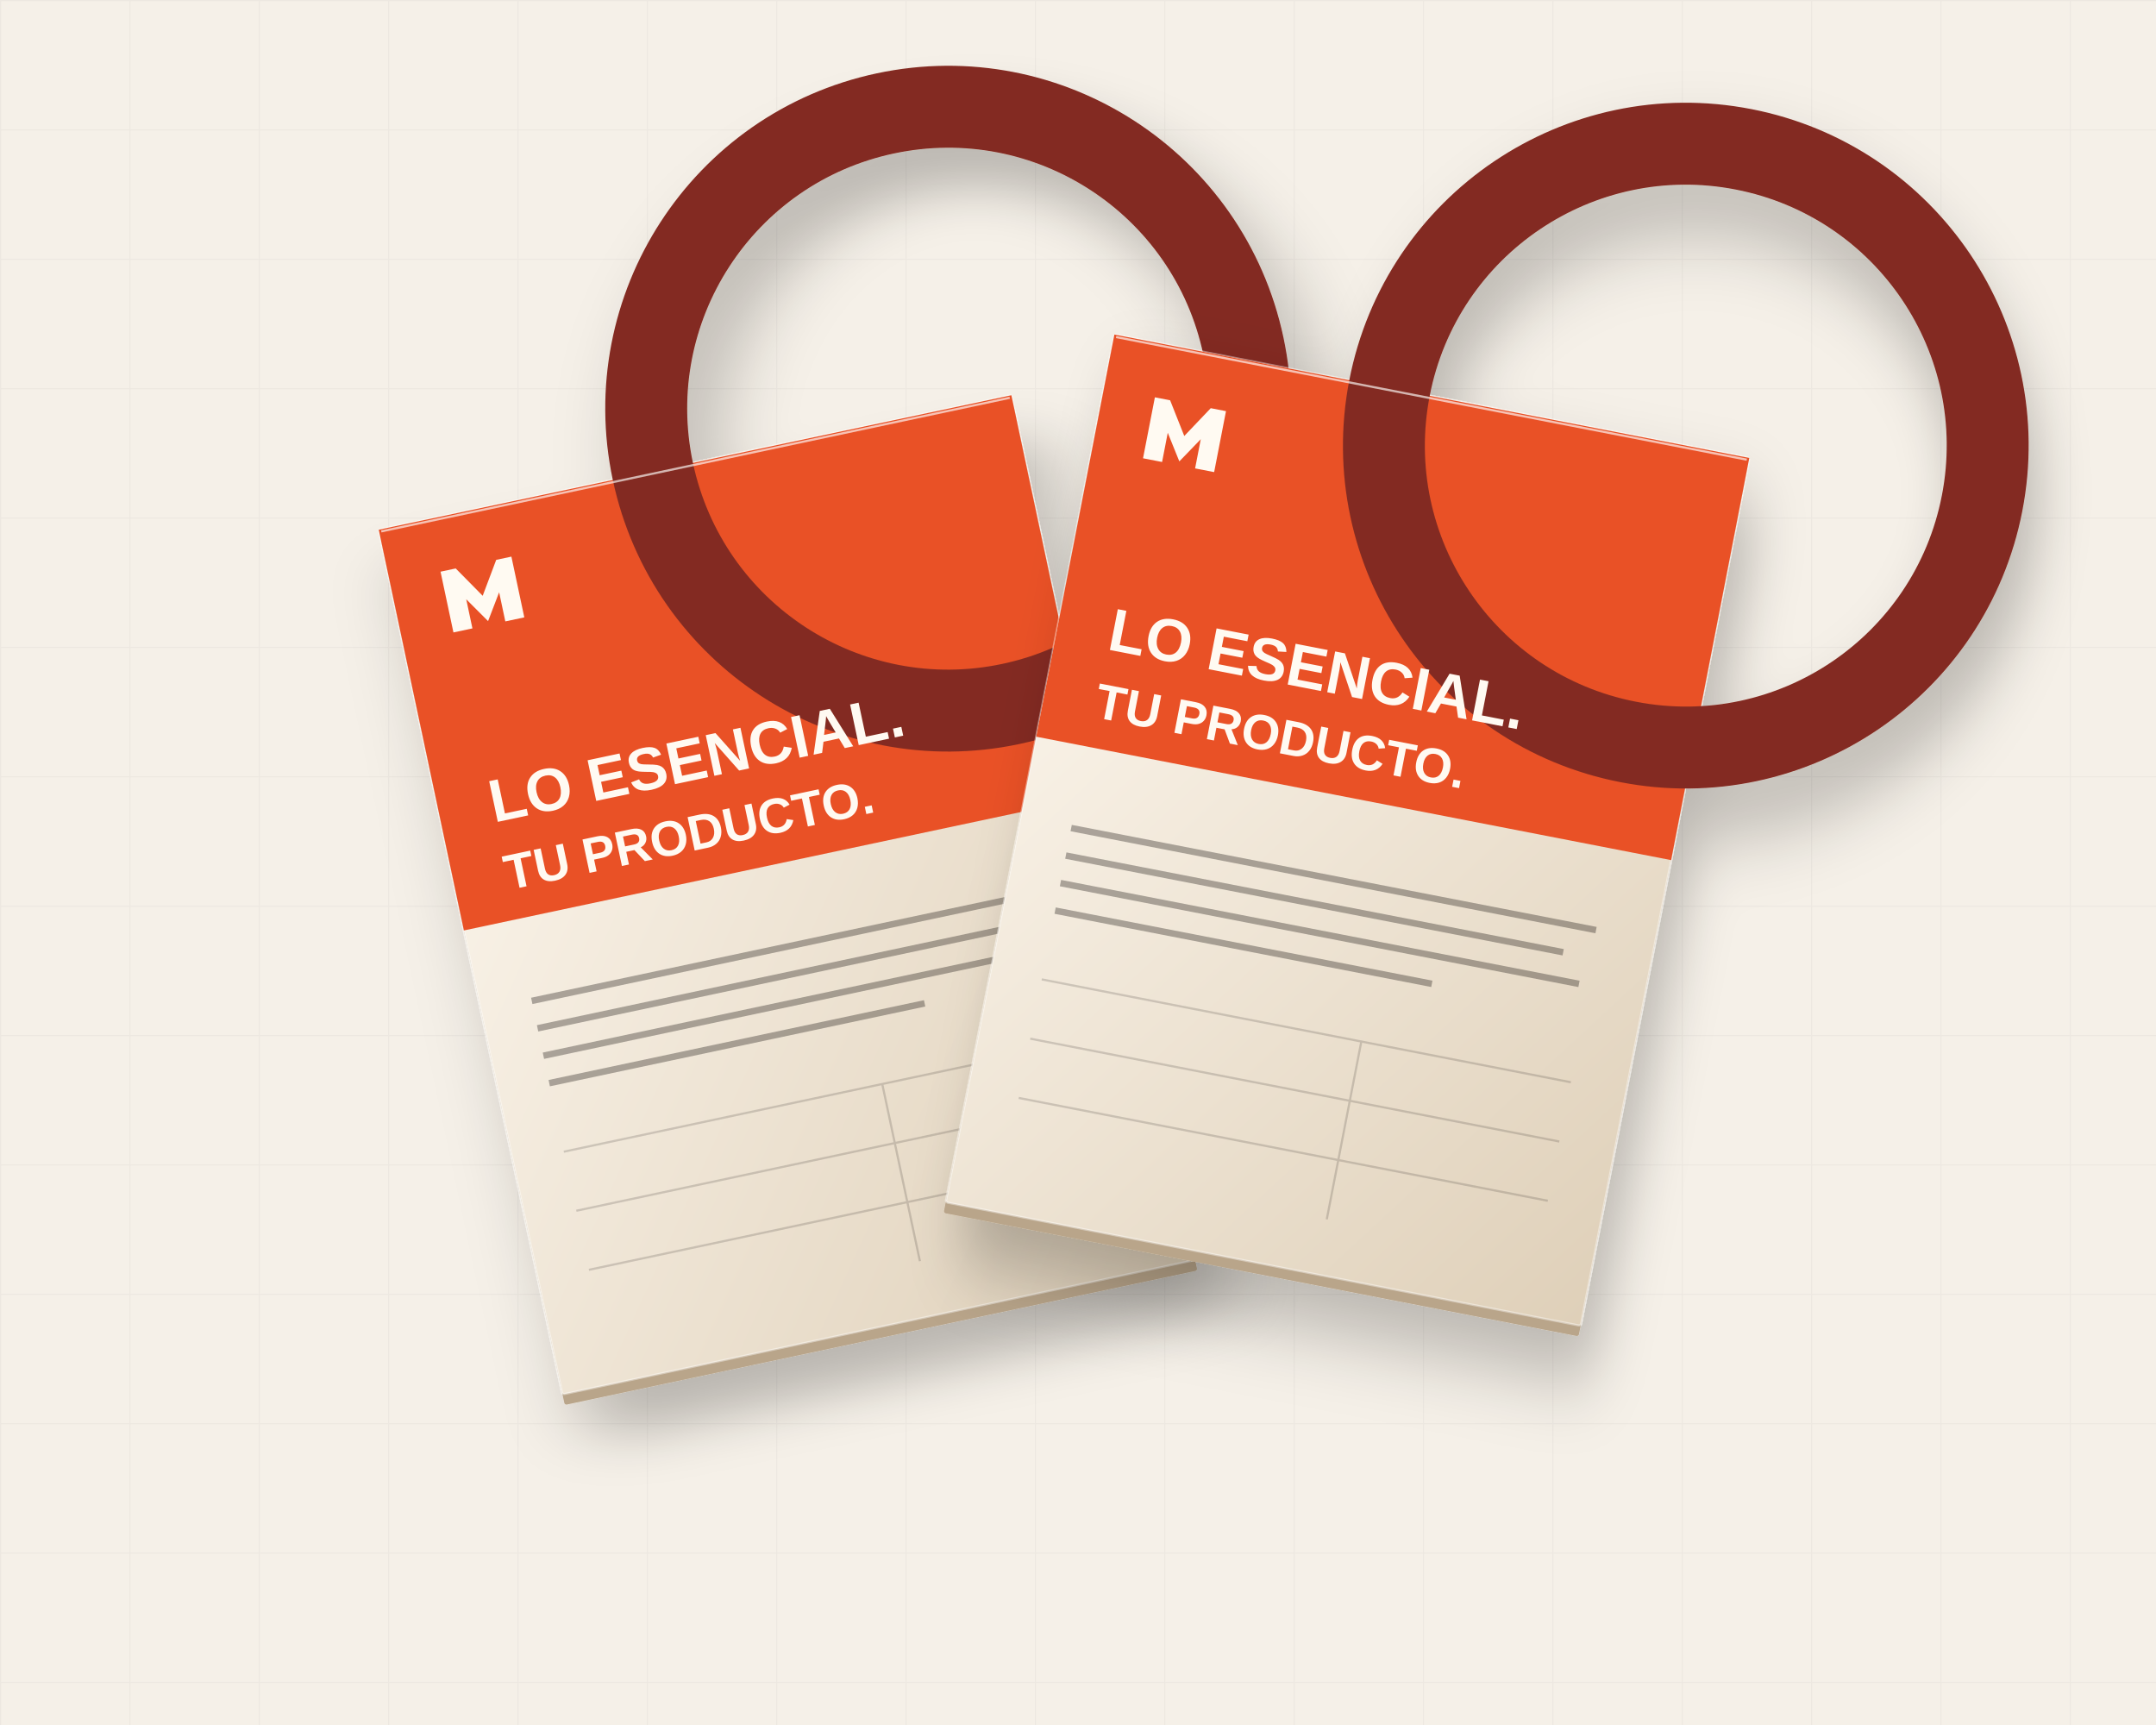
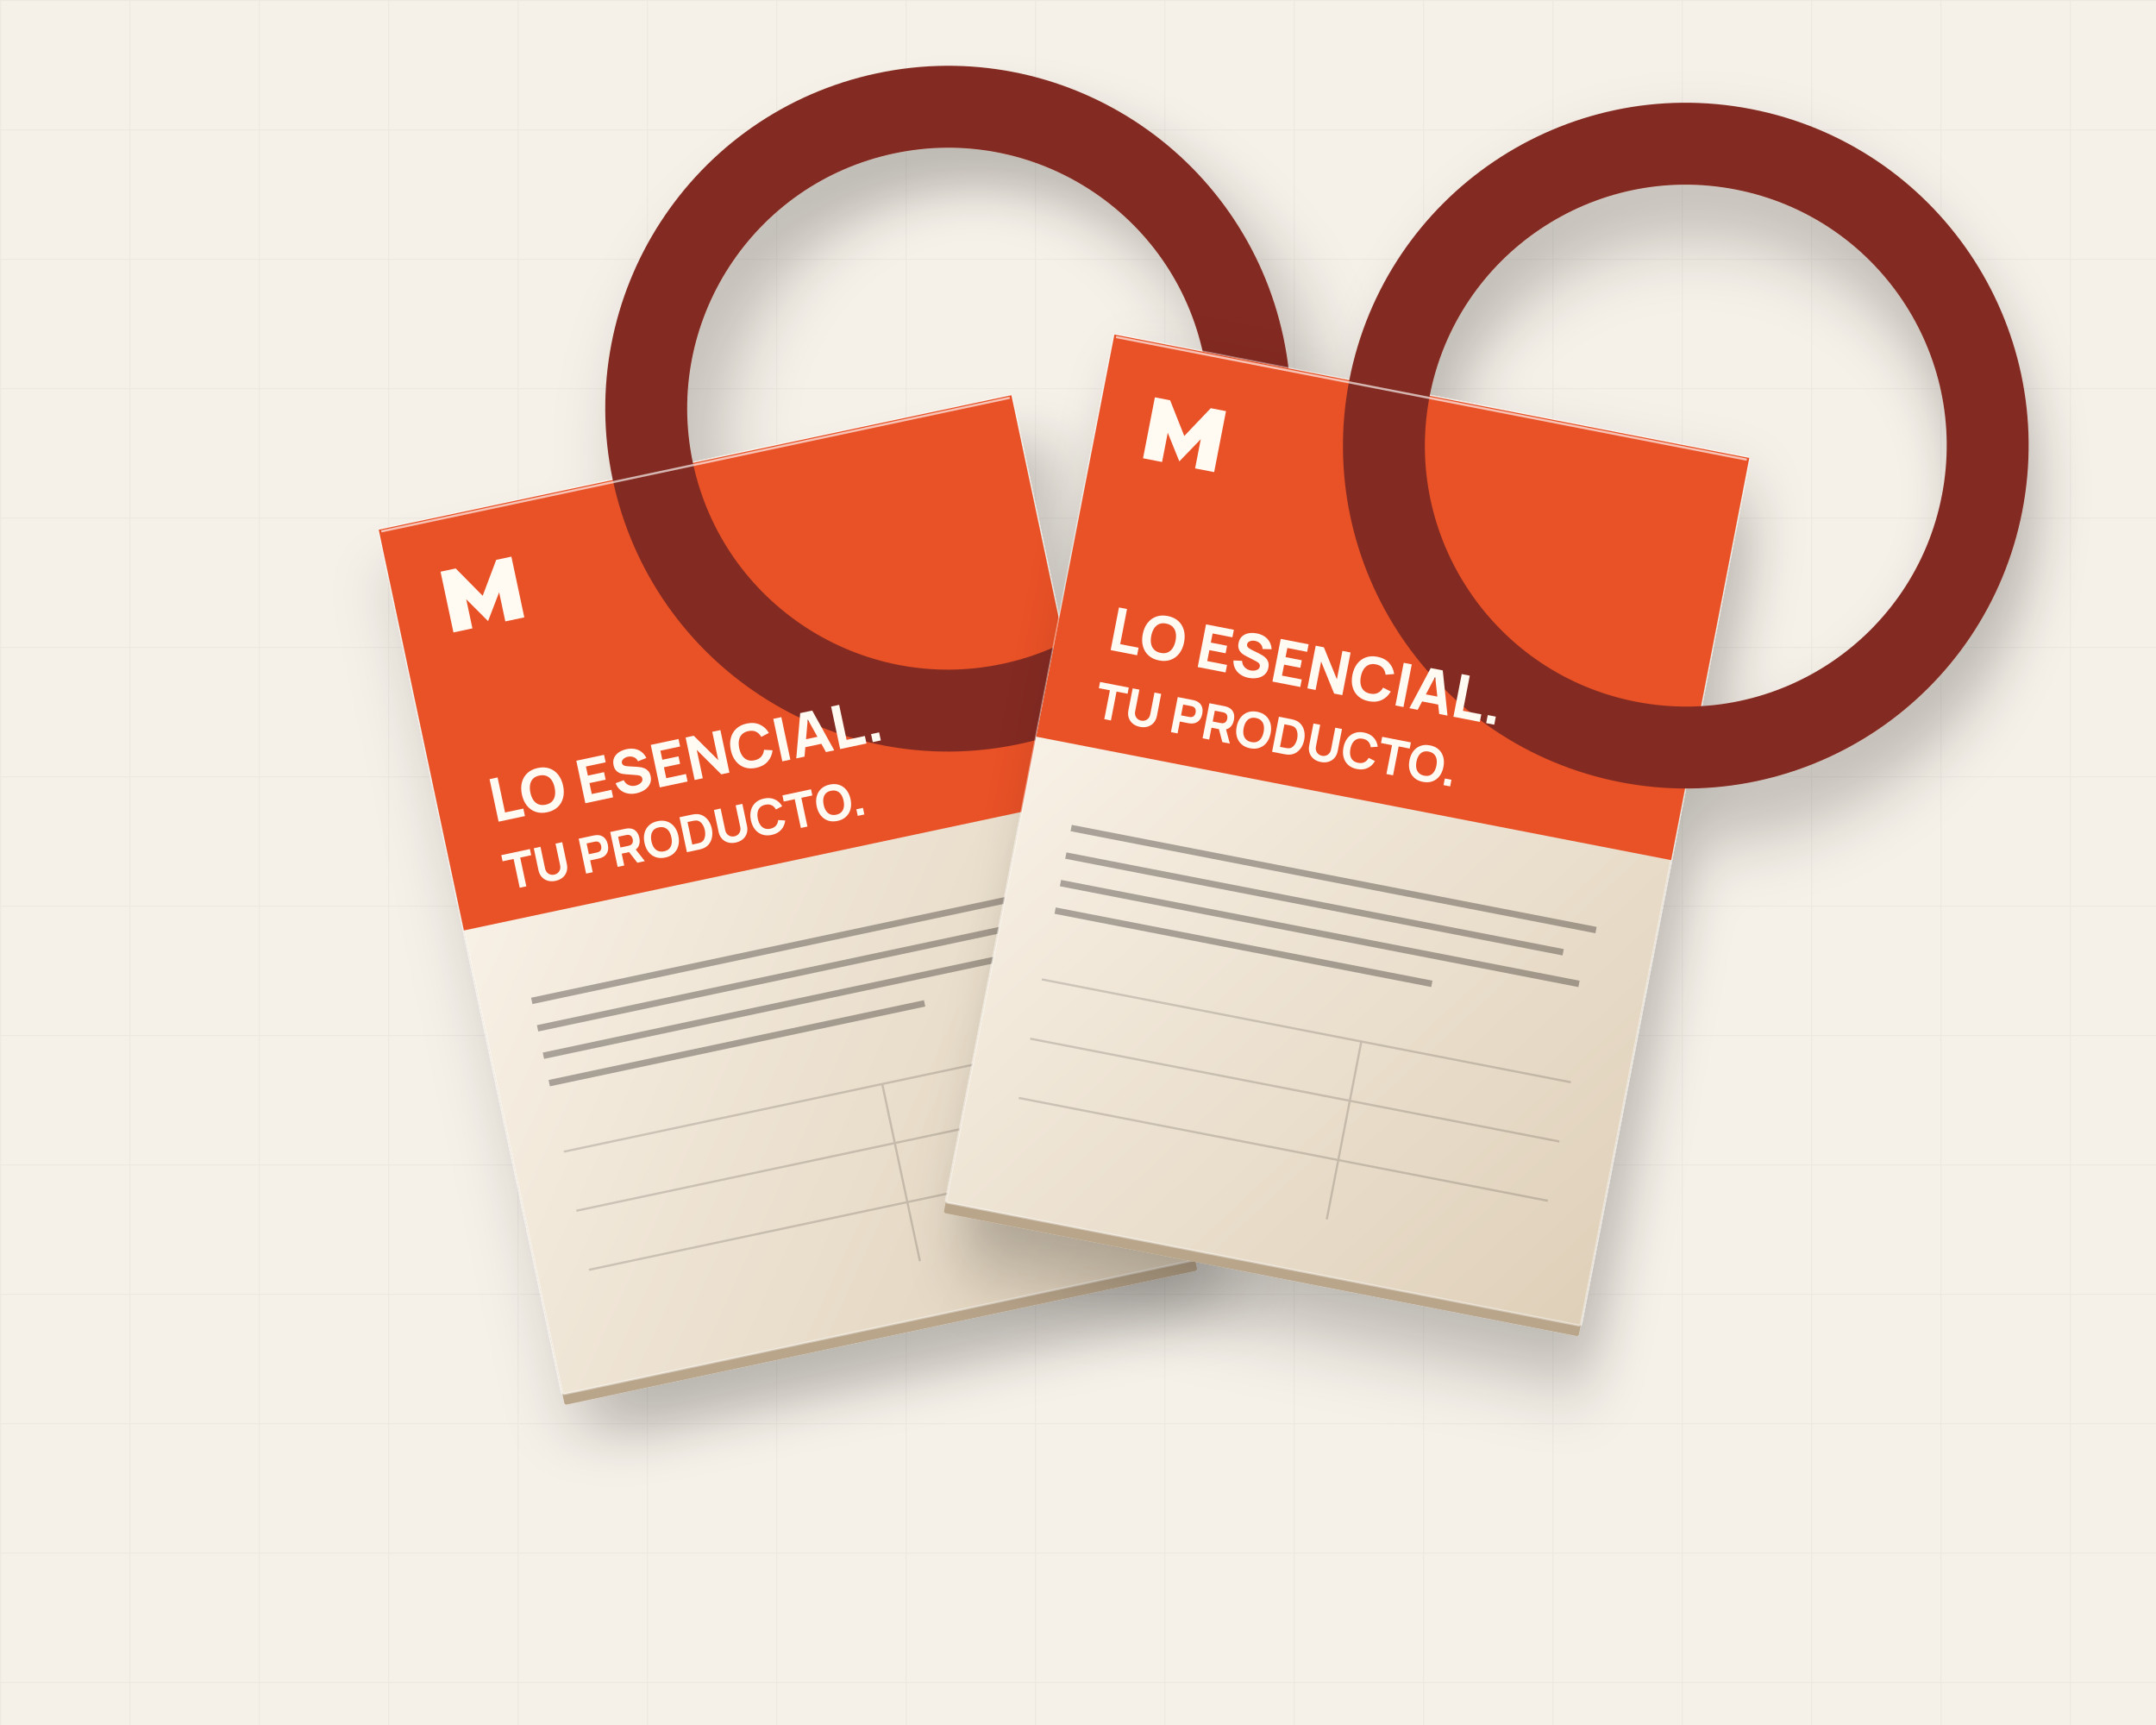
<svg xmlns="http://www.w3.org/2000/svg" viewBox="0 0 1000 800" fill="none" role="img">
  <defs>
    <linearGradient id="paper" x1="0" y1="0" x2="1" y2="1">
      <stop stop-color="#fffaf2" />
      <stop offset="1" stop-color="#dfd0b9" />
    </linearGradient>
    <linearGradient id="orange" x1="0" y1="0" x2="1" y2="1">
      <stop stop-color="#f7ba66" />
      <stop offset=".45" stop-color="#e95127" />
      <stop offset="1" stop-color="#832c20" />
    </linearGradient>
    <radialGradient id="floor">
      <stop stop-color="#dfd0b9" />
      <stop offset="1" stop-color="#f5f0e8" />
    </radialGradient>
    <filter id="shadow" x="-60%" y="-60%" width="220%" height="240%">
      <feDropShadow dx="9" dy="20" stdDeviation="15" flood-color="#191512" flood-opacity=".24" />
    </filter>
    <filter id="soft">
      <feGaussianBlur stdDeviation="16" />
    </filter>
    <pattern id="grid" width="60" height="60" patternUnits="userSpaceOnUse">
      <path d="M60 0H0v60" stroke="#191512" stroke-opacity=".035" />
    </pattern>
  </defs>
  <rect width="100%" height="100%" fill="#f5f0e8" />
  <rect width="100%" height="100%" fill="url(#grid)" />
  <g transform="translate(215 210) rotate(-12 150 205)" filter="url(#shadow)">
    <rect x="0" y="5" width="300" height="410" rx="1" fill="#b9a58a" />
    <rect width="300" height="410" rx="1" fill="url(#paper)" stroke="#ffffff" stroke-opacity=".4" />
    <rect x="0" y="0" width="300" height="190" fill="#e95127" />
    <circle cx="270" cy="0" r="140" stroke="#832c20" stroke-width="38" />
    <g transform="translate(24 25) scale(0.6)" fill="#fffaf2">
      <path d="M0 48V0h12l16 25L44 0h12v48H41V25L28 45 15 25v23Z" />
    </g>
-     <text x="24" y="144" font-family="Arial,Helvetica,sans-serif" font-size="28" fill="#fffaf2" font-weight="900">LO ESENCIAL.</text>
-     <text x="24" y="176" font-family="Arial,Helvetica,sans-serif" font-size="23" fill="#fffaf2" font-weight="900">TU PRODUCTO.</text>
+     <g transform="translate(24 144)" fill="#fffaf2" data-type-outline="true">
+       <path transform="translate(0 0) scale(0.014 -0.014)" d="M160 0L160 1440L432 1440L432 254L1052 254L1052 0Z" />
+       <path transform="translate(14.588 0) scale(0.014 -0.014)" d="M758 -30Q542 -30 385.5 64Q229 158 144.5 327Q60 496 60 720Q60 944 144.5 1113Q229 1282 385.5 1376Q542 1470 758 1470Q974 1470 1130.5 1376Q1287 1282 1371.5 1113Q1456 944 1456 720Q1456 496 1371.5 327Q1287 158 1130.5 64Q974 -30 758 -30ZM758 226Q895 224 986 285Q1077 346 1122.5 458Q1168 570 1168 720Q1168 870 1122.5 980Q1077 1090 986 1151Q895 1212 758 1214Q621 1216 530 1155Q439 1094 393.5 982Q348 870 348 720Q348 570 393.5 460Q439 350 530 289Q621 228 758 226Z" />
+       <path transform="translate(41.412 0) scale(0.014 -0.014)" d="M140 0L140 1440L1080 1440L1080 1186L412 1186L412 878L960 878L960 624L412 624L412 254L1080 254L1080 0Z" />
+       <path transform="translate(57.932 0) scale(0.014 -0.014)" d="M684 -30Q524 -30 395.5 26.5Q267 83 184.5 188.5Q102 294 80 440L364 482Q394 358 488 291Q582 224 702 224Q769 224 832 245Q895 266 935.5 307Q976 348 976 408Q976 430 969.5 450.5Q963 471 948 489Q933 507 905.5 523Q878 539 836 552L462 662Q420 674 364.5 696Q309 718 257 759Q205 800 170.5 867.5Q136 935 136 1038Q136 1183 209 1279Q282 1375 404 1422Q526 1469 674 1468Q823 1466 940 1417Q1057 1368 1136 1274.5Q1215 1181 1250 1046L956 996Q940 1066 897 1114Q854 1162 794.5 1187Q735 1212 670 1214Q606 1216 549.5 1196.5Q493 1177 457.5 1140Q422 1103 422 1052Q422 1005 451 975.5Q480 946 524 928Q568 910 614 898L864 830Q920 815 988 790.5Q1056 766 1118.5 722.5Q1181 679 1221.5 608Q1262 537 1262 428Q1262 312 1213.5 225.5Q1165 139 1083 82.5Q1001 26 897.5 -2Q794 -30 684 -30Z" />
+       <path transform="translate(76.72 0) scale(0.014 -0.014)" d="M140 0L140 1440L1080 1440L1080 1186L412 1186L412 878L960 878L960 624L412 624L412 254L1080 254L1080 0Z" />
+       <path transform="translate(93.24 0) scale(0.014 -0.014)" d="M140 0L140 1440L416 1440L1042 480L1042 1440L1318 1440L1318 0L1042 0L416 960L416 0Z" />
+       <path transform="translate(113.652 0) scale(0.014 -0.014)" d="M758 -30Q542 -30 385.5 64Q229 158 144.5 327Q60 496 60 720Q60 944 144.5 1113Q229 1282 385.5 1376Q542 1470 758 1470Q1006 1470 1174.5 1347Q1343 1224 1412 1014L1138 938Q1098 1069 1003 1141.5Q908 1214 758 1214Q621 1214 529.5 1153Q438 1092 392 981Q346 870 346 720Q346 570 392 459Q438 348 529.5 287Q621 226 758 226Q908 226 1003 299Q1098 372 1138 502L1412 426Q1343 216 1174.5 93Q1006 -30 758 -30Z" />
+       <path transform="translate(134.54 0) scale(0.014 -0.014)" d="M160 0L160 1440L432 1440L432 0Z" />
+       <path transform="translate(142.828 0) scale(0.014 -0.014)" d="M40 0L480 1440L886 1440L1326 0L1046 0L654 1270L706 1270L320 0ZM304 300L304 554L1064 554L1064 300Z" />
+       <path transform="translate(161.952 0) scale(0.014 -0.014)" d="M160 0L160 1440L432 1440L432 254L1052 254L1052 0Z" />
+       <path transform="translate(177.1 0) scale(0.014 -0.014)" d="M184 0L184 272L456 272L456 0Z" />
+     </g>
+     <g transform="translate(24 176)" fill="#fffaf2" data-type-outline="true">
+       <path transform="translate(0 0) scale(0.0115 -0.0115)" d="M474 0L474 1186L20 1186L20 1440L1200 1440L1200 1186L746 1186L746 0Z" />
+       <path transform="translate(14.03 0) scale(0.0115 -0.0115)" d="M726 -30Q552 -30 420 40.5Q288 111 214 239Q140 367 140 540L140 1438L416 1440L416 542Q416 471 440 413Q464 355 506.5 313Q549 271 605.5 248.5Q662 226 726 226Q792 226 848.5 249Q905 272 947 314Q989 356 1012.5 414Q1036 472 1036 542L1036 1440L1312 1440L1312 540Q1312 367 1238 239Q1164 111 1032 40.5Q900 -30 726 -30Z" />
+       <path transform="translate(35.328 0) scale(0.0115 -0.0115)" d="M140 0L140 1440L748 1440Q769 1440 804.5 1438.5Q840 1437 868 1432Q997 1412 1079.5 1347Q1162 1282 1201 1183.5Q1240 1085 1240 964Q1240 843 1200.5 744.5Q1161 646 1078.5 581Q996 516 868 496Q840 492 804 490Q768 488 748 488L412 488L412 0ZM412 742L736 742Q757 742 782 744Q807 746 828 752Q883 767 913 802.5Q943 838 954.5 881.5Q966 925 966 964Q966 1003 954.5 1046.5Q943 1090 913 1125.5Q883 1161 828 1176Q807 1182 782 1184Q757 1186 736 1186L412 1186Z" />
+       <path transform="translate(50.278 0) scale(0.0115 -0.0115)" d="M140 0L140 1440L748 1440Q769 1440 804.5 1438.5Q840 1437 868 1432Q997 1412 1079.5 1347Q1162 1282 1201 1183.5Q1240 1085 1240 964Q1240 783 1150 654.5Q1060 526 868 496L748 488L412 488L412 0ZM952 0L668 586L948 640L1260 0ZM412 742L736 742Q757 742 782 744Q807 746 828 752Q883 767 913 802.5Q943 838 954.5 881.5Q966 925 966 964Q966 1003 954.5 1046.5Q943 1090 913 1125.5Q883 1161 828 1176Q807 1182 782 1184Q757 1186 736 1186L412 1186Z" />
+       <path transform="translate(65.688 0) scale(0.0115 -0.0115)" d="M758 -30Q542 -30 385.5 64Q229 158 144.5 327Q60 496 60 720Q60 944 144.5 1113Q229 1282 385.5 1376Q542 1470 758 1470Q974 1470 1130.5 1376Q1287 1282 1371.5 1113Q1456 944 1456 720Q1456 496 1371.5 327Q1287 158 1130.5 64Q974 -30 758 -30ZM758 226Q895 224 986 285Q1077 346 1122.5 458Q1168 570 1168 720Q1168 870 1122.5 980Q1077 1090 986 1151Q895 1212 758 1214Q621 1216 530 1155Q439 1094 393.5 982Q348 870 348 720Q348 570 393.5 460Q439 350 530 289Q621 228 758 226Z" />
+       <path transform="translate(83.122 0) scale(0.0115 -0.0115)" d="M140 0L140 1440L606 1440Q623 1440 676 1439Q729 1438 778 1432Q952 1411 1073 1311Q1194 1211 1257 1057Q1320 903 1320 720Q1320 537 1257 383Q1194 229 1073 129Q952 29 778 8Q729 2 676 1Q623 0 606 0ZM416 256L606 256Q633 256 679 257.5Q725 259 762 266Q856 285 915.5 354Q975 423 1003.5 520Q1032 617 1032 720Q1032 828 1002.5 925Q973 1022 913 1089Q853 1156 762 1174Q725 1182 679 1183Q633 1184 606 1184L416 1184Z" />
+       <path transform="translate(99.452 0) scale(0.0115 -0.0115)" d="M726 -30Q552 -30 420 40.5Q288 111 214 239Q140 367 140 540L140 1438L416 1440L416 542Q416 471 440 413Q464 355 506.5 313Q549 271 605.5 248.5Q662 226 726 226Q792 226 848.5 249Q905 272 947 314Q989 356 1012.5 414Q1036 472 1036 542L1036 1440L1312 1440L1312 540Q1312 367 1238 239Q1164 111 1032 40.5Q900 -30 726 -30Z" />
+       <path transform="translate(116.15 0) scale(0.0115 -0.0115)" d="M758 -30Q542 -30 385.5 64Q229 158 144.5 327Q60 496 60 720Q60 944 144.5 1113Q229 1282 385.5 1376Q542 1470 758 1470Q1006 1470 1174.5 1347Q1343 1224 1412 1014L1138 938Q1098 1069 1003 1141.5Q908 1214 758 1214Q621 1214 529.5 1153Q438 1092 392 981Q346 870 346 720Q346 570 392 459Q438 348 529.5 287Q621 226 758 226Q908 226 1003 299Q1098 372 1138 502L1412 426Q1343 216 1174.5 93Q1006 -30 758 -30Z" />
+       <path transform="translate(133.308 0) scale(0.0115 -0.0115)" d="M474 0L474 1186L20 1186L20 1440L1200 1440L1200 1186L746 1186L746 0Z" />
+       <path transform="translate(147.338 0) scale(0.0115 -0.0115)" d="M758 -30Q542 -30 385.5 64Q229 158 144.5 327Q60 496 60 720Q60 944 144.5 1113Q229 1282 385.5 1376Q542 1470 758 1470Q974 1470 1130.5 1376Q1287 1282 1371.5 1113Q1456 944 1456 720Q1456 496 1371.5 327Q1287 158 1130.5 64Q974 -30 758 -30ZM758 226Q895 224 986 285Q1077 346 1122.5 458Q1168 570 1168 720Q1168 870 1122.5 980Q1077 1090 986 1151Q895 1212 758 1214Q621 1216 530 1155Q439 1094 393.5 982Q348 870 348 720Q348 570 393.5 460Q439 350 530 289Q621 228 758 226Z" />
+       <path transform="translate(163.622 0) scale(0.0115 -0.0115)" d="M184 0L184 272L456 272L456 0Z" />
+     </g>
    <rect x="24" y="227" width="248" height="3" fill="#191512" opacity=".34" />
    <rect x="24" y="240" width="235" height="3" fill="#191512" opacity=".34" />
    <rect x="24" y="253" width="245" height="3" fill="#191512" opacity=".34" />
    <rect x="24" y="266" width="178" height="3" fill="#191512" opacity=".34" />
    <g stroke="#191512" stroke-opacity=".17">
      <path d="M24 300h250M24 328h250M24 356h250M175 300v84" />
    </g>
    <path d="M1 1H299" stroke="#fff" stroke-opacity=".65" />
  </g>
  <g transform="translate(475 180) rotate(11 150 205)" filter="url(#shadow)">
    <rect x="0" y="5" width="300" height="410" rx="1" fill="#b9a58a" />
    <rect width="300" height="410" rx="1" fill="url(#paper)" stroke="#ffffff" stroke-opacity=".4" />
    <rect x="0" y="0" width="300" height="190" fill="#e95127" />
    <circle cx="270" cy="0" r="140" stroke="#832c20" stroke-width="38" />
    <g transform="translate(24 25) scale(0.6)" fill="#fffaf2">
      <path d="M0 48V0h12l16 25L44 0h12v48H41V25L28 45 15 25v23Z" />
    </g>
-     <text x="24" y="144" font-family="Arial,Helvetica,sans-serif" font-size="28" fill="#fffaf2" font-weight="900">LO ESENCIAL.</text>
-     <text x="24" y="176" font-family="Arial,Helvetica,sans-serif" font-size="23" fill="#fffaf2" font-weight="900">TU PRODUCTO.</text>
+     <g transform="translate(24 144)" fill="#fffaf2" data-type-outline="true">
+       <path transform="translate(0 0) scale(0.014 -0.014)" d="M160 0L160 1440L432 1440L432 254L1052 254L1052 0Z" />
+       <path transform="translate(14.588 0) scale(0.014 -0.014)" d="M758 -30Q542 -30 385.5 64Q229 158 144.5 327Q60 496 60 720Q60 944 144.5 1113Q229 1282 385.5 1376Q542 1470 758 1470Q974 1470 1130.5 1376Q1287 1282 1371.5 1113Q1456 944 1456 720Q1456 496 1371.5 327Q1287 158 1130.5 64Q974 -30 758 -30ZM758 226Q895 224 986 285Q1077 346 1122.5 458Q1168 570 1168 720Q1168 870 1122.5 980Q1077 1090 986 1151Q895 1212 758 1214Q621 1216 530 1155Q439 1094 393.5 982Q348 870 348 720Q348 570 393.5 460Q439 350 530 289Q621 228 758 226Z" />
+       <path transform="translate(41.412 0) scale(0.014 -0.014)" d="M140 0L140 1440L1080 1440L1080 1186L412 1186L412 878L960 878L960 624L412 624L412 254L1080 254L1080 0Z" />
+       <path transform="translate(57.932 0) scale(0.014 -0.014)" d="M684 -30Q524 -30 395.5 26.5Q267 83 184.5 188.5Q102 294 80 440L364 482Q394 358 488 291Q582 224 702 224Q769 224 832 245Q895 266 935.5 307Q976 348 976 408Q976 430 969.5 450.5Q963 471 948 489Q933 507 905.5 523Q878 539 836 552L462 662Q420 674 364.5 696Q309 718 257 759Q205 800 170.5 867.5Q136 935 136 1038Q136 1183 209 1279Q282 1375 404 1422Q526 1469 674 1468Q823 1466 940 1417Q1057 1368 1136 1274.5Q1215 1181 1250 1046L956 996Q940 1066 897 1114Q854 1162 794.5 1187Q735 1212 670 1214Q606 1216 549.5 1196.5Q493 1177 457.5 1140Q422 1103 422 1052Q422 1005 451 975.5Q480 946 524 928Q568 910 614 898L864 830Q920 815 988 790.5Q1056 766 1118.5 722.5Q1181 679 1221.5 608Q1262 537 1262 428Q1262 312 1213.5 225.5Q1165 139 1083 82.5Q1001 26 897.5 -2Q794 -30 684 -30Z" />
+       <path transform="translate(76.72 0) scale(0.014 -0.014)" d="M140 0L140 1440L1080 1440L1080 1186L412 1186L412 878L960 878L960 624L412 624L412 254L1080 254L1080 0Z" />
+       <path transform="translate(93.24 0) scale(0.014 -0.014)" d="M140 0L140 1440L416 1440L1042 480L1042 1440L1318 1440L1318 0L1042 0L416 960L416 0Z" />
+       <path transform="translate(113.652 0) scale(0.014 -0.014)" d="M758 -30Q542 -30 385.5 64Q229 158 144.5 327Q60 496 60 720Q60 944 144.5 1113Q229 1282 385.5 1376Q542 1470 758 1470Q1006 1470 1174.5 1347Q1343 1224 1412 1014L1138 938Q1098 1069 1003 1141.5Q908 1214 758 1214Q621 1214 529.5 1153Q438 1092 392 981Q346 870 346 720Q346 570 392 459Q438 348 529.5 287Q621 226 758 226Q908 226 1003 299Q1098 372 1138 502L1412 426Q1343 216 1174.5 93Q1006 -30 758 -30Z" />
+       <path transform="translate(134.54 0) scale(0.014 -0.014)" d="M160 0L160 1440L432 1440L432 0Z" />
+       <path transform="translate(142.828 0) scale(0.014 -0.014)" d="M40 0L480 1440L886 1440L1326 0L1046 0L654 1270L706 1270L320 0ZM304 300L304 554L1064 554L1064 300Z" />
+       <path transform="translate(161.952 0) scale(0.014 -0.014)" d="M160 0L160 1440L432 1440L432 254L1052 254L1052 0Z" />
+       <path transform="translate(177.1 0) scale(0.014 -0.014)" d="M184 0L184 272L456 272L456 0Z" />
+     </g>
+     <g transform="translate(24 176)" fill="#fffaf2" data-type-outline="true">
+       <path transform="translate(0 0) scale(0.0115 -0.0115)" d="M474 0L474 1186L20 1186L20 1440L1200 1440L1200 1186L746 1186L746 0Z" />
+       <path transform="translate(14.03 0) scale(0.0115 -0.0115)" d="M726 -30Q552 -30 420 40.5Q288 111 214 239Q140 367 140 540L140 1438L416 1440L416 542Q416 471 440 413Q464 355 506.5 313Q549 271 605.5 248.5Q662 226 726 226Q792 226 848.5 249Q905 272 947 314Q989 356 1012.5 414Q1036 472 1036 542L1036 1440L1312 1440L1312 540Q1312 367 1238 239Q1164 111 1032 40.5Q900 -30 726 -30Z" />
+       <path transform="translate(35.328 0) scale(0.0115 -0.0115)" d="M140 0L140 1440L748 1440Q769 1440 804.5 1438.5Q840 1437 868 1432Q997 1412 1079.5 1347Q1162 1282 1201 1183.5Q1240 1085 1240 964Q1240 843 1200.5 744.5Q1161 646 1078.5 581Q996 516 868 496Q840 492 804 490Q768 488 748 488L412 488L412 0ZM412 742L736 742Q757 742 782 744Q807 746 828 752Q883 767 913 802.5Q943 838 954.5 881.5Q966 925 966 964Q966 1003 954.5 1046.5Q943 1090 913 1125.5Q883 1161 828 1176Q807 1182 782 1184Q757 1186 736 1186L412 1186Z" />
+       <path transform="translate(50.278 0) scale(0.0115 -0.0115)" d="M140 0L140 1440L748 1440Q769 1440 804.5 1438.5Q840 1437 868 1432Q997 1412 1079.5 1347Q1162 1282 1201 1183.5Q1240 1085 1240 964Q1240 783 1150 654.5Q1060 526 868 496L748 488L412 488L412 0ZM952 0L668 586L948 640L1260 0ZM412 742L736 742Q757 742 782 744Q807 746 828 752Q883 767 913 802.5Q943 838 954.5 881.5Q966 925 966 964Q966 1003 954.5 1046.5Q943 1090 913 1125.5Q883 1161 828 1176Q807 1182 782 1184Q757 1186 736 1186L412 1186Z" />
+       <path transform="translate(65.688 0) scale(0.0115 -0.0115)" d="M758 -30Q542 -30 385.5 64Q229 158 144.5 327Q60 496 60 720Q60 944 144.5 1113Q229 1282 385.5 1376Q542 1470 758 1470Q974 1470 1130.5 1376Q1287 1282 1371.5 1113Q1456 944 1456 720Q1456 496 1371.5 327Q1287 158 1130.5 64Q974 -30 758 -30ZM758 226Q895 224 986 285Q1077 346 1122.5 458Q1168 570 1168 720Q1168 870 1122.5 980Q1077 1090 986 1151Q895 1212 758 1214Q621 1216 530 1155Q439 1094 393.5 982Q348 870 348 720Q348 570 393.5 460Q439 350 530 289Q621 228 758 226Z" />
+       <path transform="translate(83.122 0) scale(0.0115 -0.0115)" d="M140 0L140 1440L606 1440Q623 1440 676 1439Q729 1438 778 1432Q952 1411 1073 1311Q1194 1211 1257 1057Q1320 903 1320 720Q1320 537 1257 383Q1194 229 1073 129Q952 29 778 8Q729 2 676 1Q623 0 606 0ZM416 256L606 256Q633 256 679 257.5Q725 259 762 266Q856 285 915.5 354Q975 423 1003.5 520Q1032 617 1032 720Q1032 828 1002.5 925Q973 1022 913 1089Q853 1156 762 1174Q725 1182 679 1183Q633 1184 606 1184L416 1184Z" />
+       <path transform="translate(99.452 0) scale(0.0115 -0.0115)" d="M726 -30Q552 -30 420 40.5Q288 111 214 239Q140 367 140 540L140 1438L416 1440L416 542Q416 471 440 413Q464 355 506.5 313Q549 271 605.5 248.5Q662 226 726 226Q792 226 848.5 249Q905 272 947 314Q989 356 1012.5 414Q1036 472 1036 542L1036 1440L1312 1440L1312 540Q1312 367 1238 239Q1164 111 1032 40.5Q900 -30 726 -30Z" />
+       <path transform="translate(116.15 0) scale(0.0115 -0.0115)" d="M758 -30Q542 -30 385.5 64Q229 158 144.5 327Q60 496 60 720Q60 944 144.5 1113Q229 1282 385.5 1376Q542 1470 758 1470Q1006 1470 1174.5 1347Q1343 1224 1412 1014L1138 938Q1098 1069 1003 1141.5Q908 1214 758 1214Q621 1214 529.5 1153Q438 1092 392 981Q346 870 346 720Q346 570 392 459Q438 348 529.5 287Q621 226 758 226Q908 226 1003 299Q1098 372 1138 502L1412 426Q1343 216 1174.5 93Q1006 -30 758 -30Z" />
+       <path transform="translate(133.308 0) scale(0.0115 -0.0115)" d="M474 0L474 1186L20 1186L20 1440L1200 1440L1200 1186L746 1186L746 0Z" />
+       <path transform="translate(147.338 0) scale(0.0115 -0.0115)" d="M758 -30Q542 -30 385.5 64Q229 158 144.5 327Q60 496 60 720Q60 944 144.5 1113Q229 1282 385.5 1376Q542 1470 758 1470Q974 1470 1130.5 1376Q1287 1282 1371.5 1113Q1456 944 1456 720Q1456 496 1371.5 327Q1287 158 1130.5 64Q974 -30 758 -30ZM758 226Q895 224 986 285Q1077 346 1122.5 458Q1168 570 1168 720Q1168 870 1122.5 980Q1077 1090 986 1151Q895 1212 758 1214Q621 1216 530 1155Q439 1094 393.5 982Q348 870 348 720Q348 570 393.5 460Q439 350 530 289Q621 228 758 226Z" />
+       <path transform="translate(163.622 0) scale(0.0115 -0.0115)" d="M184 0L184 272L456 272L456 0Z" />
+     </g>
    <rect x="24" y="227" width="248" height="3" fill="#191512" opacity=".34" />
    <rect x="24" y="240" width="235" height="3" fill="#191512" opacity=".34" />
    <rect x="24" y="253" width="245" height="3" fill="#191512" opacity=".34" />
    <rect x="24" y="266" width="178" height="3" fill="#191512" opacity=".34" />
    <g stroke="#191512" stroke-opacity=".17">
      <path d="M24 300h250M24 328h250M24 356h250M175 300v84" />
    </g>
    <path d="M1 1H299" stroke="#fff" stroke-opacity=".65" />
  </g>
</svg>
